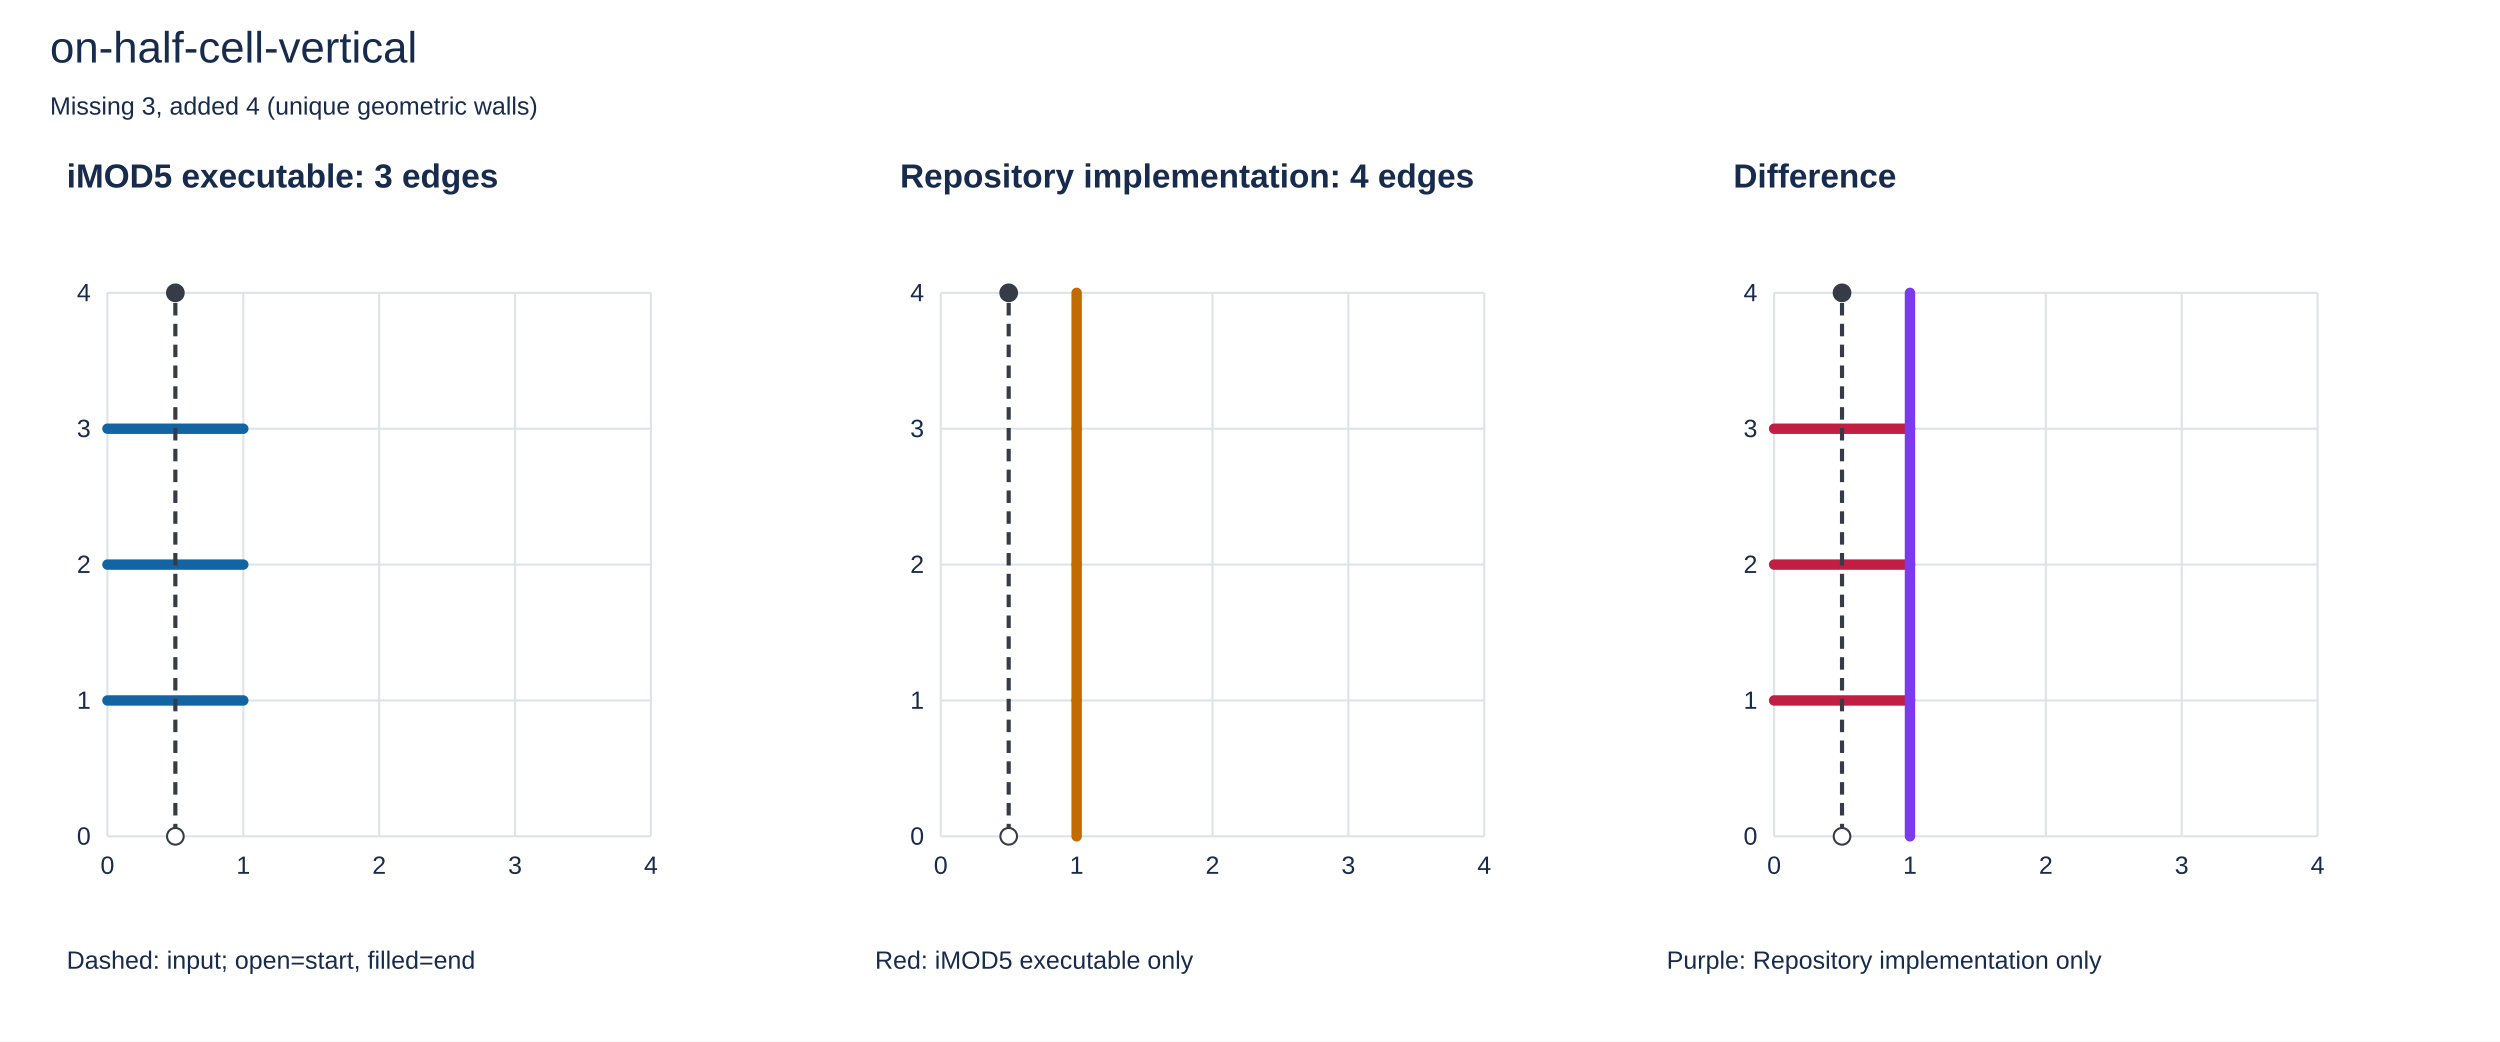
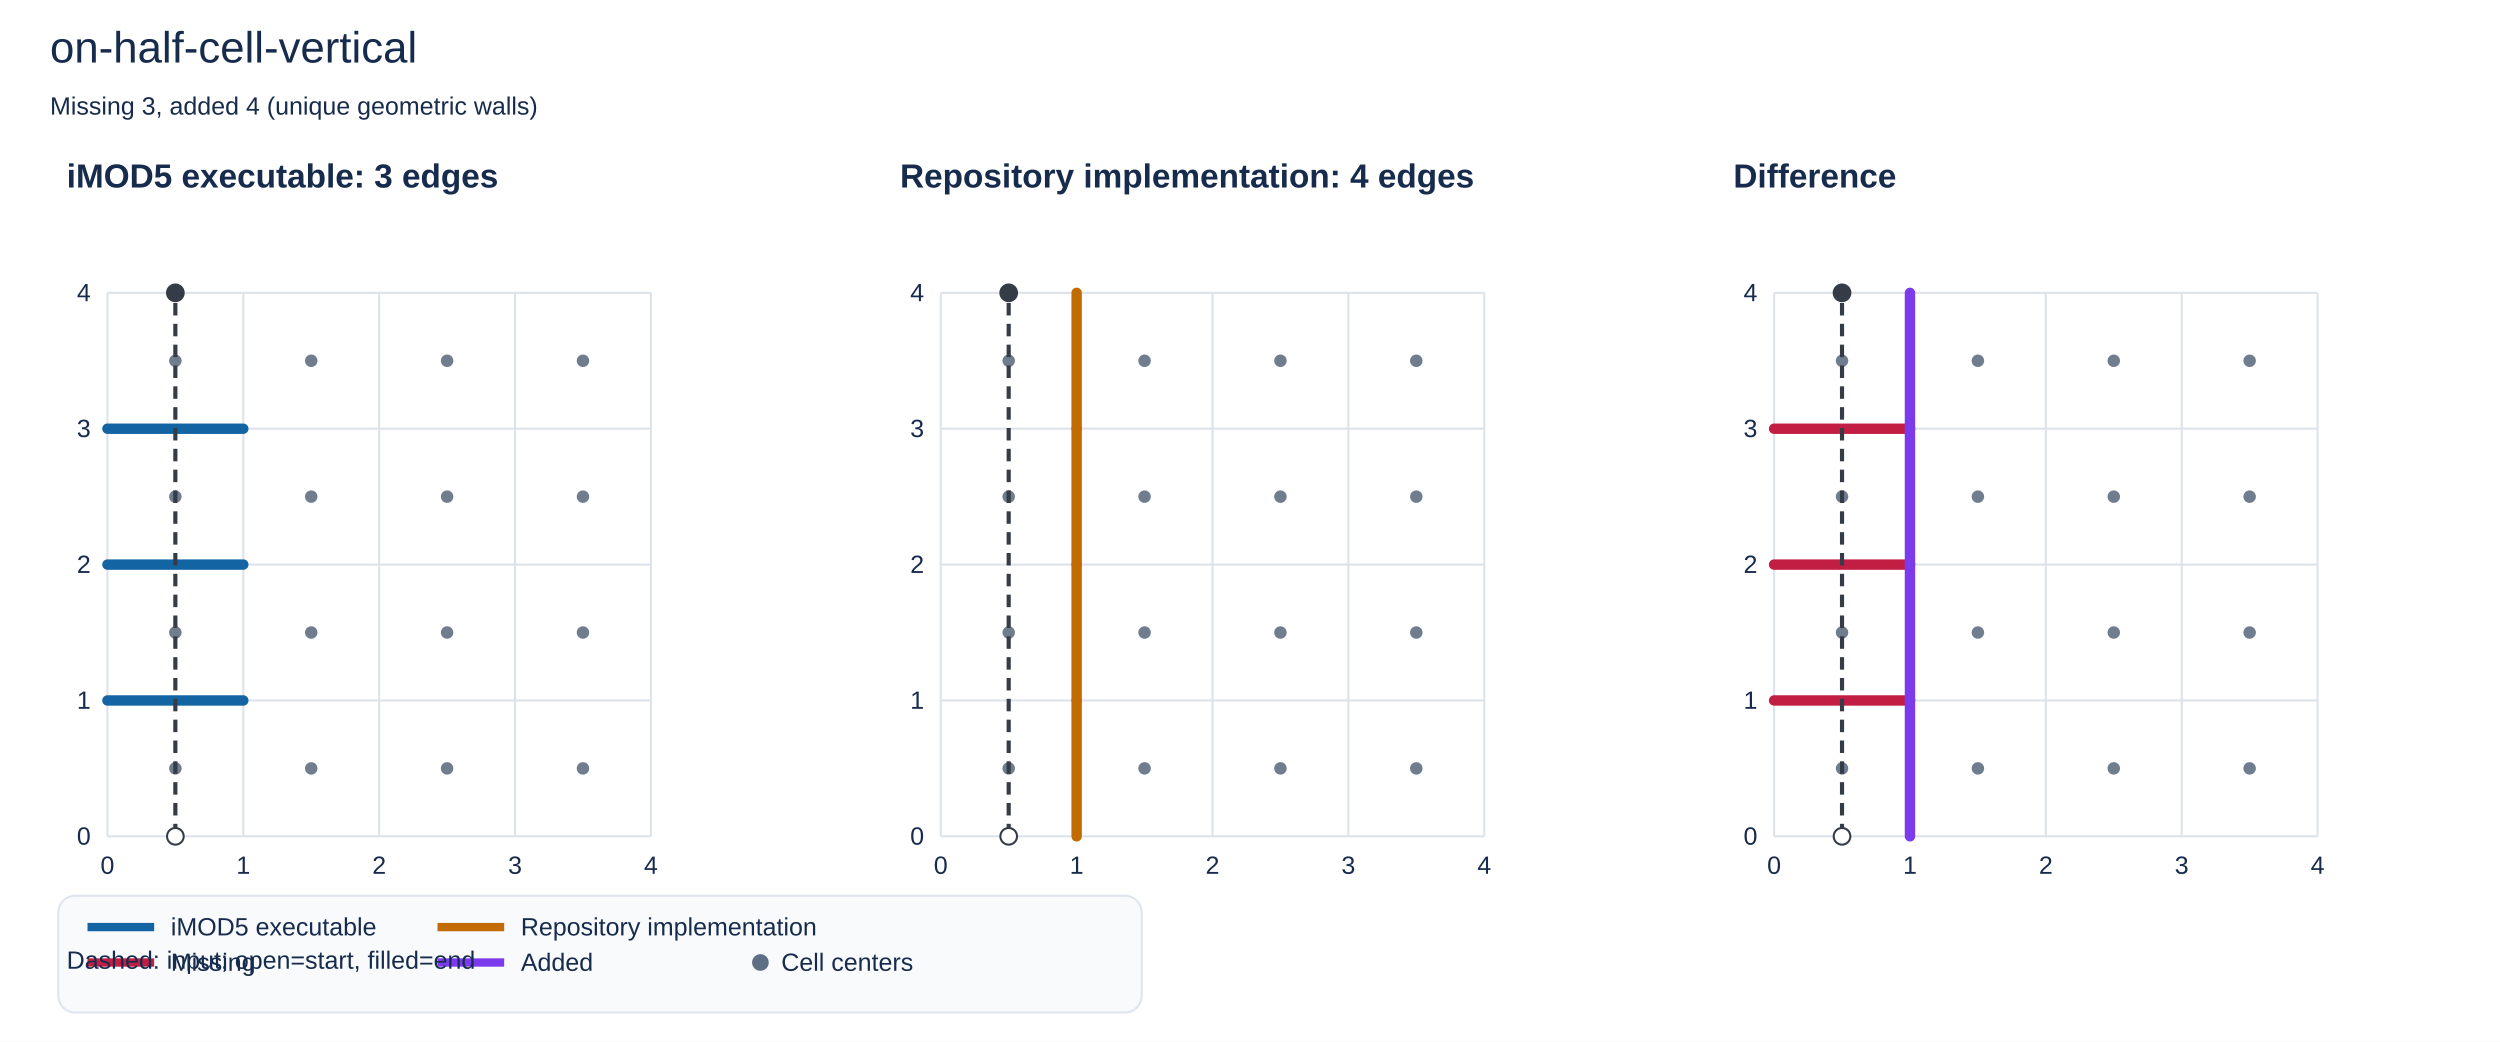
<svg xmlns="http://www.w3.org/2000/svg" width="1200" height="500" viewBox="0 0 1200 500" role="img">
  <rect width="1200" height="500" fill="white" />
  <style>text{font-family:Arial,sans-serif;fill:#172b4d;font-size:12px}.input{stroke:#353c47;stroke-width:2;stroke-dasharray:6 4;fill:none}</style>
  <text x="24" y="30" style="font-size:21px">on-half-cell-vertical</text>
  <text x="24" y="55">Missing 3, added 4 (unique geometric walls)</text>
  <text x="32" y="90" style="font-size:16px;font-weight:bold">iMOD5 executable: 3 edges</text>
  <line x1="51.565" y1="401.435" x2="51.565" y2="140.565" stroke="#dde3eb" />
  <text x="51.565" y="419.435" text-anchor="middle">0</text>
  <line x1="116.783" y1="401.435" x2="116.783" y2="140.565" stroke="#dde3eb" />
  <text x="116.783" y="419.435" text-anchor="middle">1</text>
  <line x1="182.0" y1="401.435" x2="182.0" y2="140.565" stroke="#dde3eb" />
  <text x="182.0" y="419.435" text-anchor="middle">2</text>
  <line x1="247.217" y1="401.435" x2="247.217" y2="140.565" stroke="#dde3eb" />
  <text x="247.217" y="419.435" text-anchor="middle">3</text>
  <line x1="312.435" y1="401.435" x2="312.435" y2="140.565" stroke="#dde3eb" />
  <text x="312.435" y="419.435" text-anchor="middle">4</text>
  <line x1="51.565" y1="140.565" x2="312.435" y2="140.565" stroke="#dde3eb" />
  <text x="43.565" y="144.565" text-anchor="end">4</text>
  <line x1="51.565" y1="205.783" x2="312.435" y2="205.783" stroke="#dde3eb" />
  <text x="43.565" y="209.783" text-anchor="end">3</text>
  <line x1="51.565" y1="271.0" x2="312.435" y2="271.0" stroke="#dde3eb" />
  <text x="43.565" y="275.0" text-anchor="end">2</text>
  <line x1="51.565" y1="336.217" x2="312.435" y2="336.217" stroke="#dde3eb" />
  <text x="43.565" y="340.217" text-anchor="end">1</text>
  <line x1="51.565" y1="401.435" x2="312.435" y2="401.435" stroke="#dde3eb" />
  <text x="43.565" y="405.435" text-anchor="end">0</text>
+   <circle cx="84.174" cy="173.174" r="2.5" fill="#5f6f83" stroke="#5f6f83" opacity="0.9" />
+   <circle cx="149.391" cy="173.174" r="2.5" fill="#5f6f83" stroke="#5f6f83" opacity="0.9" />
+   <circle cx="214.609" cy="173.174" r="2.5" fill="#5f6f83" stroke="#5f6f83" opacity="0.9" />
+   <circle cx="279.826" cy="173.174" r="2.5" fill="#5f6f83" stroke="#5f6f83" opacity="0.9" />
+   <circle cx="84.174" cy="238.391" r="2.5" fill="#5f6f83" stroke="#5f6f83" opacity="0.9" />
+   <circle cx="149.391" cy="238.391" r="2.5" fill="#5f6f83" stroke="#5f6f83" opacity="0.9" />
+   <circle cx="214.609" cy="238.391" r="2.5" fill="#5f6f83" stroke="#5f6f83" opacity="0.9" />
+   <circle cx="279.826" cy="238.391" r="2.5" fill="#5f6f83" stroke="#5f6f83" opacity="0.9" />
+   <circle cx="84.174" cy="303.609" r="2.5" fill="#5f6f83" stroke="#5f6f83" opacity="0.9" />
+   <circle cx="149.391" cy="303.609" r="2.5" fill="#5f6f83" stroke="#5f6f83" opacity="0.9" />
+   <circle cx="214.609" cy="303.609" r="2.5" fill="#5f6f83" stroke="#5f6f83" opacity="0.9" />
+   <circle cx="279.826" cy="303.609" r="2.5" fill="#5f6f83" stroke="#5f6f83" opacity="0.9" />
+   <circle cx="84.174" cy="368.826" r="2.5" fill="#5f6f83" stroke="#5f6f83" opacity="0.9" />
+   <circle cx="149.391" cy="368.826" r="2.5" fill="#5f6f83" stroke="#5f6f83" opacity="0.9" />
+   <circle cx="214.609" cy="368.826" r="2.5" fill="#5f6f83" stroke="#5f6f83" opacity="0.9" />
+   <circle cx="279.826" cy="368.826" r="2.5" fill="#5f6f83" stroke="#5f6f83" opacity="0.9" />
  <line x1="51.565" y1="336.217" x2="116.783" y2="336.217" stroke="#1264a3" stroke-width="5" stroke-linecap="round" />
  <line x1="51.565" y1="271.0" x2="116.783" y2="271.0" stroke="#1264a3" stroke-width="5" stroke-linecap="round" />
  <line x1="51.565" y1="205.783" x2="116.783" y2="205.783" stroke="#1264a3" stroke-width="5" stroke-linecap="round" />
  <polyline points="84.17,401.43 84.17,140.57" class="input" />
  <circle cx="84.174" cy="401.435" r="4" fill="white" stroke="#353c47" />
  <circle cx="84.174" cy="140.565" r="4" fill="#353c47" stroke="#353c47" />
  <text x="432" y="90" style="font-size:16px;font-weight:bold">Repository implementation: 4 edges</text>
  <line x1="451.565" y1="401.435" x2="451.565" y2="140.565" stroke="#dde3eb" />
  <text x="451.565" y="419.435" text-anchor="middle">0</text>
  <line x1="516.783" y1="401.435" x2="516.783" y2="140.565" stroke="#dde3eb" />
  <text x="516.783" y="419.435" text-anchor="middle">1</text>
  <line x1="582.0" y1="401.435" x2="582.0" y2="140.565" stroke="#dde3eb" />
  <text x="582.0" y="419.435" text-anchor="middle">2</text>
  <line x1="647.217" y1="401.435" x2="647.217" y2="140.565" stroke="#dde3eb" />
  <text x="647.217" y="419.435" text-anchor="middle">3</text>
  <line x1="712.435" y1="401.435" x2="712.435" y2="140.565" stroke="#dde3eb" />
  <text x="712.435" y="419.435" text-anchor="middle">4</text>
  <line x1="451.565" y1="140.565" x2="712.435" y2="140.565" stroke="#dde3eb" />
  <text x="443.565" y="144.565" text-anchor="end">4</text>
  <line x1="451.565" y1="205.783" x2="712.435" y2="205.783" stroke="#dde3eb" />
  <text x="443.565" y="209.783" text-anchor="end">3</text>
  <line x1="451.565" y1="271.0" x2="712.435" y2="271.0" stroke="#dde3eb" />
  <text x="443.565" y="275.0" text-anchor="end">2</text>
  <line x1="451.565" y1="336.217" x2="712.435" y2="336.217" stroke="#dde3eb" />
  <text x="443.565" y="340.217" text-anchor="end">1</text>
  <line x1="451.565" y1="401.435" x2="712.435" y2="401.435" stroke="#dde3eb" />
  <text x="443.565" y="405.435" text-anchor="end">0</text>
+   <circle cx="484.174" cy="173.174" r="2.5" fill="#5f6f83" stroke="#5f6f83" opacity="0.9" />
+   <circle cx="549.391" cy="173.174" r="2.5" fill="#5f6f83" stroke="#5f6f83" opacity="0.9" />
+   <circle cx="614.609" cy="173.174" r="2.5" fill="#5f6f83" stroke="#5f6f83" opacity="0.9" />
+   <circle cx="679.826" cy="173.174" r="2.5" fill="#5f6f83" stroke="#5f6f83" opacity="0.9" />
+   <circle cx="484.174" cy="238.391" r="2.5" fill="#5f6f83" stroke="#5f6f83" opacity="0.9" />
+   <circle cx="549.391" cy="238.391" r="2.5" fill="#5f6f83" stroke="#5f6f83" opacity="0.9" />
+   <circle cx="614.609" cy="238.391" r="2.5" fill="#5f6f83" stroke="#5f6f83" opacity="0.9" />
+   <circle cx="679.826" cy="238.391" r="2.5" fill="#5f6f83" stroke="#5f6f83" opacity="0.9" />
+   <circle cx="484.174" cy="303.609" r="2.5" fill="#5f6f83" stroke="#5f6f83" opacity="0.9" />
+   <circle cx="549.391" cy="303.609" r="2.5" fill="#5f6f83" stroke="#5f6f83" opacity="0.9" />
+   <circle cx="614.609" cy="303.609" r="2.5" fill="#5f6f83" stroke="#5f6f83" opacity="0.9" />
+   <circle cx="679.826" cy="303.609" r="2.5" fill="#5f6f83" stroke="#5f6f83" opacity="0.9" />
+   <circle cx="484.174" cy="368.826" r="2.5" fill="#5f6f83" stroke="#5f6f83" opacity="0.9" />
+   <circle cx="549.391" cy="368.826" r="2.5" fill="#5f6f83" stroke="#5f6f83" opacity="0.9" />
+   <circle cx="614.609" cy="368.826" r="2.5" fill="#5f6f83" stroke="#5f6f83" opacity="0.9" />
+   <circle cx="679.826" cy="368.826" r="2.5" fill="#5f6f83" stroke="#5f6f83" opacity="0.9" />
  <line x1="516.783" y1="401.435" x2="516.783" y2="336.217" stroke="#c26b00" stroke-width="5" stroke-linecap="round" />
  <line x1="516.783" y1="336.217" x2="516.783" y2="271.0" stroke="#c26b00" stroke-width="5" stroke-linecap="round" />
  <line x1="516.783" y1="271.0" x2="516.783" y2="205.783" stroke="#c26b00" stroke-width="5" stroke-linecap="round" />
  <line x1="516.783" y1="205.783" x2="516.783" y2="140.565" stroke="#c26b00" stroke-width="5" stroke-linecap="round" />
  <polyline points="484.17,401.43 484.17,140.57" class="input" />
  <circle cx="484.174" cy="401.435" r="4" fill="white" stroke="#353c47" />
  <circle cx="484.174" cy="140.565" r="4" fill="#353c47" stroke="#353c47" />
  <text x="832" y="90" style="font-size:16px;font-weight:bold">Difference</text>
  <line x1="851.565" y1="401.435" x2="851.565" y2="140.565" stroke="#dde3eb" />
  <text x="851.565" y="419.435" text-anchor="middle">0</text>
  <line x1="916.783" y1="401.435" x2="916.783" y2="140.565" stroke="#dde3eb" />
  <text x="916.783" y="419.435" text-anchor="middle">1</text>
  <line x1="982.0" y1="401.435" x2="982.0" y2="140.565" stroke="#dde3eb" />
  <text x="982.0" y="419.435" text-anchor="middle">2</text>
  <line x1="1047.217" y1="401.435" x2="1047.217" y2="140.565" stroke="#dde3eb" />
  <text x="1047.217" y="419.435" text-anchor="middle">3</text>
  <line x1="1112.435" y1="401.435" x2="1112.435" y2="140.565" stroke="#dde3eb" />
  <text x="1112.435" y="419.435" text-anchor="middle">4</text>
  <line x1="851.565" y1="140.565" x2="1112.435" y2="140.565" stroke="#dde3eb" />
  <text x="843.565" y="144.565" text-anchor="end">4</text>
  <line x1="851.565" y1="205.783" x2="1112.435" y2="205.783" stroke="#dde3eb" />
  <text x="843.565" y="209.783" text-anchor="end">3</text>
  <line x1="851.565" y1="271.0" x2="1112.435" y2="271.0" stroke="#dde3eb" />
  <text x="843.565" y="275.0" text-anchor="end">2</text>
  <line x1="851.565" y1="336.217" x2="1112.435" y2="336.217" stroke="#dde3eb" />
  <text x="843.565" y="340.217" text-anchor="end">1</text>
  <line x1="851.565" y1="401.435" x2="1112.435" y2="401.435" stroke="#dde3eb" />
  <text x="843.565" y="405.435" text-anchor="end">0</text>
+   <circle cx="884.174" cy="173.174" r="2.5" fill="#5f6f83" stroke="#5f6f83" opacity="0.9" />
+   <circle cx="949.391" cy="173.174" r="2.5" fill="#5f6f83" stroke="#5f6f83" opacity="0.9" />
+   <circle cx="1014.609" cy="173.174" r="2.5" fill="#5f6f83" stroke="#5f6f83" opacity="0.9" />
+   <circle cx="1079.826" cy="173.174" r="2.5" fill="#5f6f83" stroke="#5f6f83" opacity="0.9" />
+   <circle cx="884.174" cy="238.391" r="2.5" fill="#5f6f83" stroke="#5f6f83" opacity="0.9" />
+   <circle cx="949.391" cy="238.391" r="2.5" fill="#5f6f83" stroke="#5f6f83" opacity="0.9" />
+   <circle cx="1014.609" cy="238.391" r="2.5" fill="#5f6f83" stroke="#5f6f83" opacity="0.9" />
+   <circle cx="1079.826" cy="238.391" r="2.5" fill="#5f6f83" stroke="#5f6f83" opacity="0.9" />
+   <circle cx="884.174" cy="303.609" r="2.5" fill="#5f6f83" stroke="#5f6f83" opacity="0.9" />
+   <circle cx="949.391" cy="303.609" r="2.5" fill="#5f6f83" stroke="#5f6f83" opacity="0.9" />
+   <circle cx="1014.609" cy="303.609" r="2.5" fill="#5f6f83" stroke="#5f6f83" opacity="0.9" />
+   <circle cx="1079.826" cy="303.609" r="2.5" fill="#5f6f83" stroke="#5f6f83" opacity="0.9" />
+   <circle cx="884.174" cy="368.826" r="2.5" fill="#5f6f83" stroke="#5f6f83" opacity="0.9" />
+   <circle cx="949.391" cy="368.826" r="2.5" fill="#5f6f83" stroke="#5f6f83" opacity="0.9" />
+   <circle cx="1014.609" cy="368.826" r="2.5" fill="#5f6f83" stroke="#5f6f83" opacity="0.9" />
+   <circle cx="1079.826" cy="368.826" r="2.5" fill="#5f6f83" stroke="#5f6f83" opacity="0.9" />
  <line x1="851.565" y1="336.217" x2="916.783" y2="336.217" stroke="#c21d42" stroke-width="5" stroke-linecap="round" />
  <line x1="851.565" y1="271.0" x2="916.783" y2="271.0" stroke="#c21d42" stroke-width="5" stroke-linecap="round" />
  <line x1="851.565" y1="205.783" x2="916.783" y2="205.783" stroke="#c21d42" stroke-width="5" stroke-linecap="round" />
  <line x1="916.783" y1="401.435" x2="916.783" y2="336.217" stroke="#7c3aed" stroke-width="5" stroke-linecap="round" />
  <line x1="916.783" y1="336.217" x2="916.783" y2="271.0" stroke="#7c3aed" stroke-width="5" stroke-linecap="round" />
  <line x1="916.783" y1="271.0" x2="916.783" y2="205.783" stroke="#7c3aed" stroke-width="5" stroke-linecap="round" />
  <line x1="916.783" y1="205.783" x2="916.783" y2="140.565" stroke="#7c3aed" stroke-width="5" stroke-linecap="round" />
  <polyline points="884.17,401.43 884.17,140.57" class="input" />
  <circle cx="884.174" cy="401.435" r="4" fill="white" stroke="#353c47" />
  <circle cx="884.174" cy="140.565" r="4" fill="#353c47" stroke="#353c47" />
+   <g font-size="12">
+     <rect x="28" y="430" width="520" height="56" fill="#f8fafc" stroke="#dfe5ee" rx="8" />
+     <line x1="42" y1="445" x2="74" y2="445" stroke="#1264a3" stroke-width="4" />
+     <text x="82" y="449">iMOD5 executable</text>
+     <line x1="210" y1="445" x2="242" y2="445" stroke="#c26b00" stroke-width="4" />
+     <text x="250" y="449">Repository implementation</text>
+     <line x1="42" y1="462" x2="74" y2="462" stroke="#c21d42" stroke-width="4" />
+     <text x="82" y="466">Missing</text>
+     <line x1="210" y1="462" x2="242" y2="462" stroke="#7c3aed" stroke-width="4" />
+     <text x="250" y="466">Added</text>
+     <circle cx="365" cy="462" r="3.5" fill="#5f6f83" stroke="#5f6f83" />
+     <text x="375" y="466">Cell centers</text>
+   </g>
  <text x="32" y="465">Dashed: input; open=start, filled=end</text>
-   <text x="420" y="465">Red: iMOD5 executable only</text>
-   <text x="800" y="465">Purple: Repository implementation only</text>
</svg>
